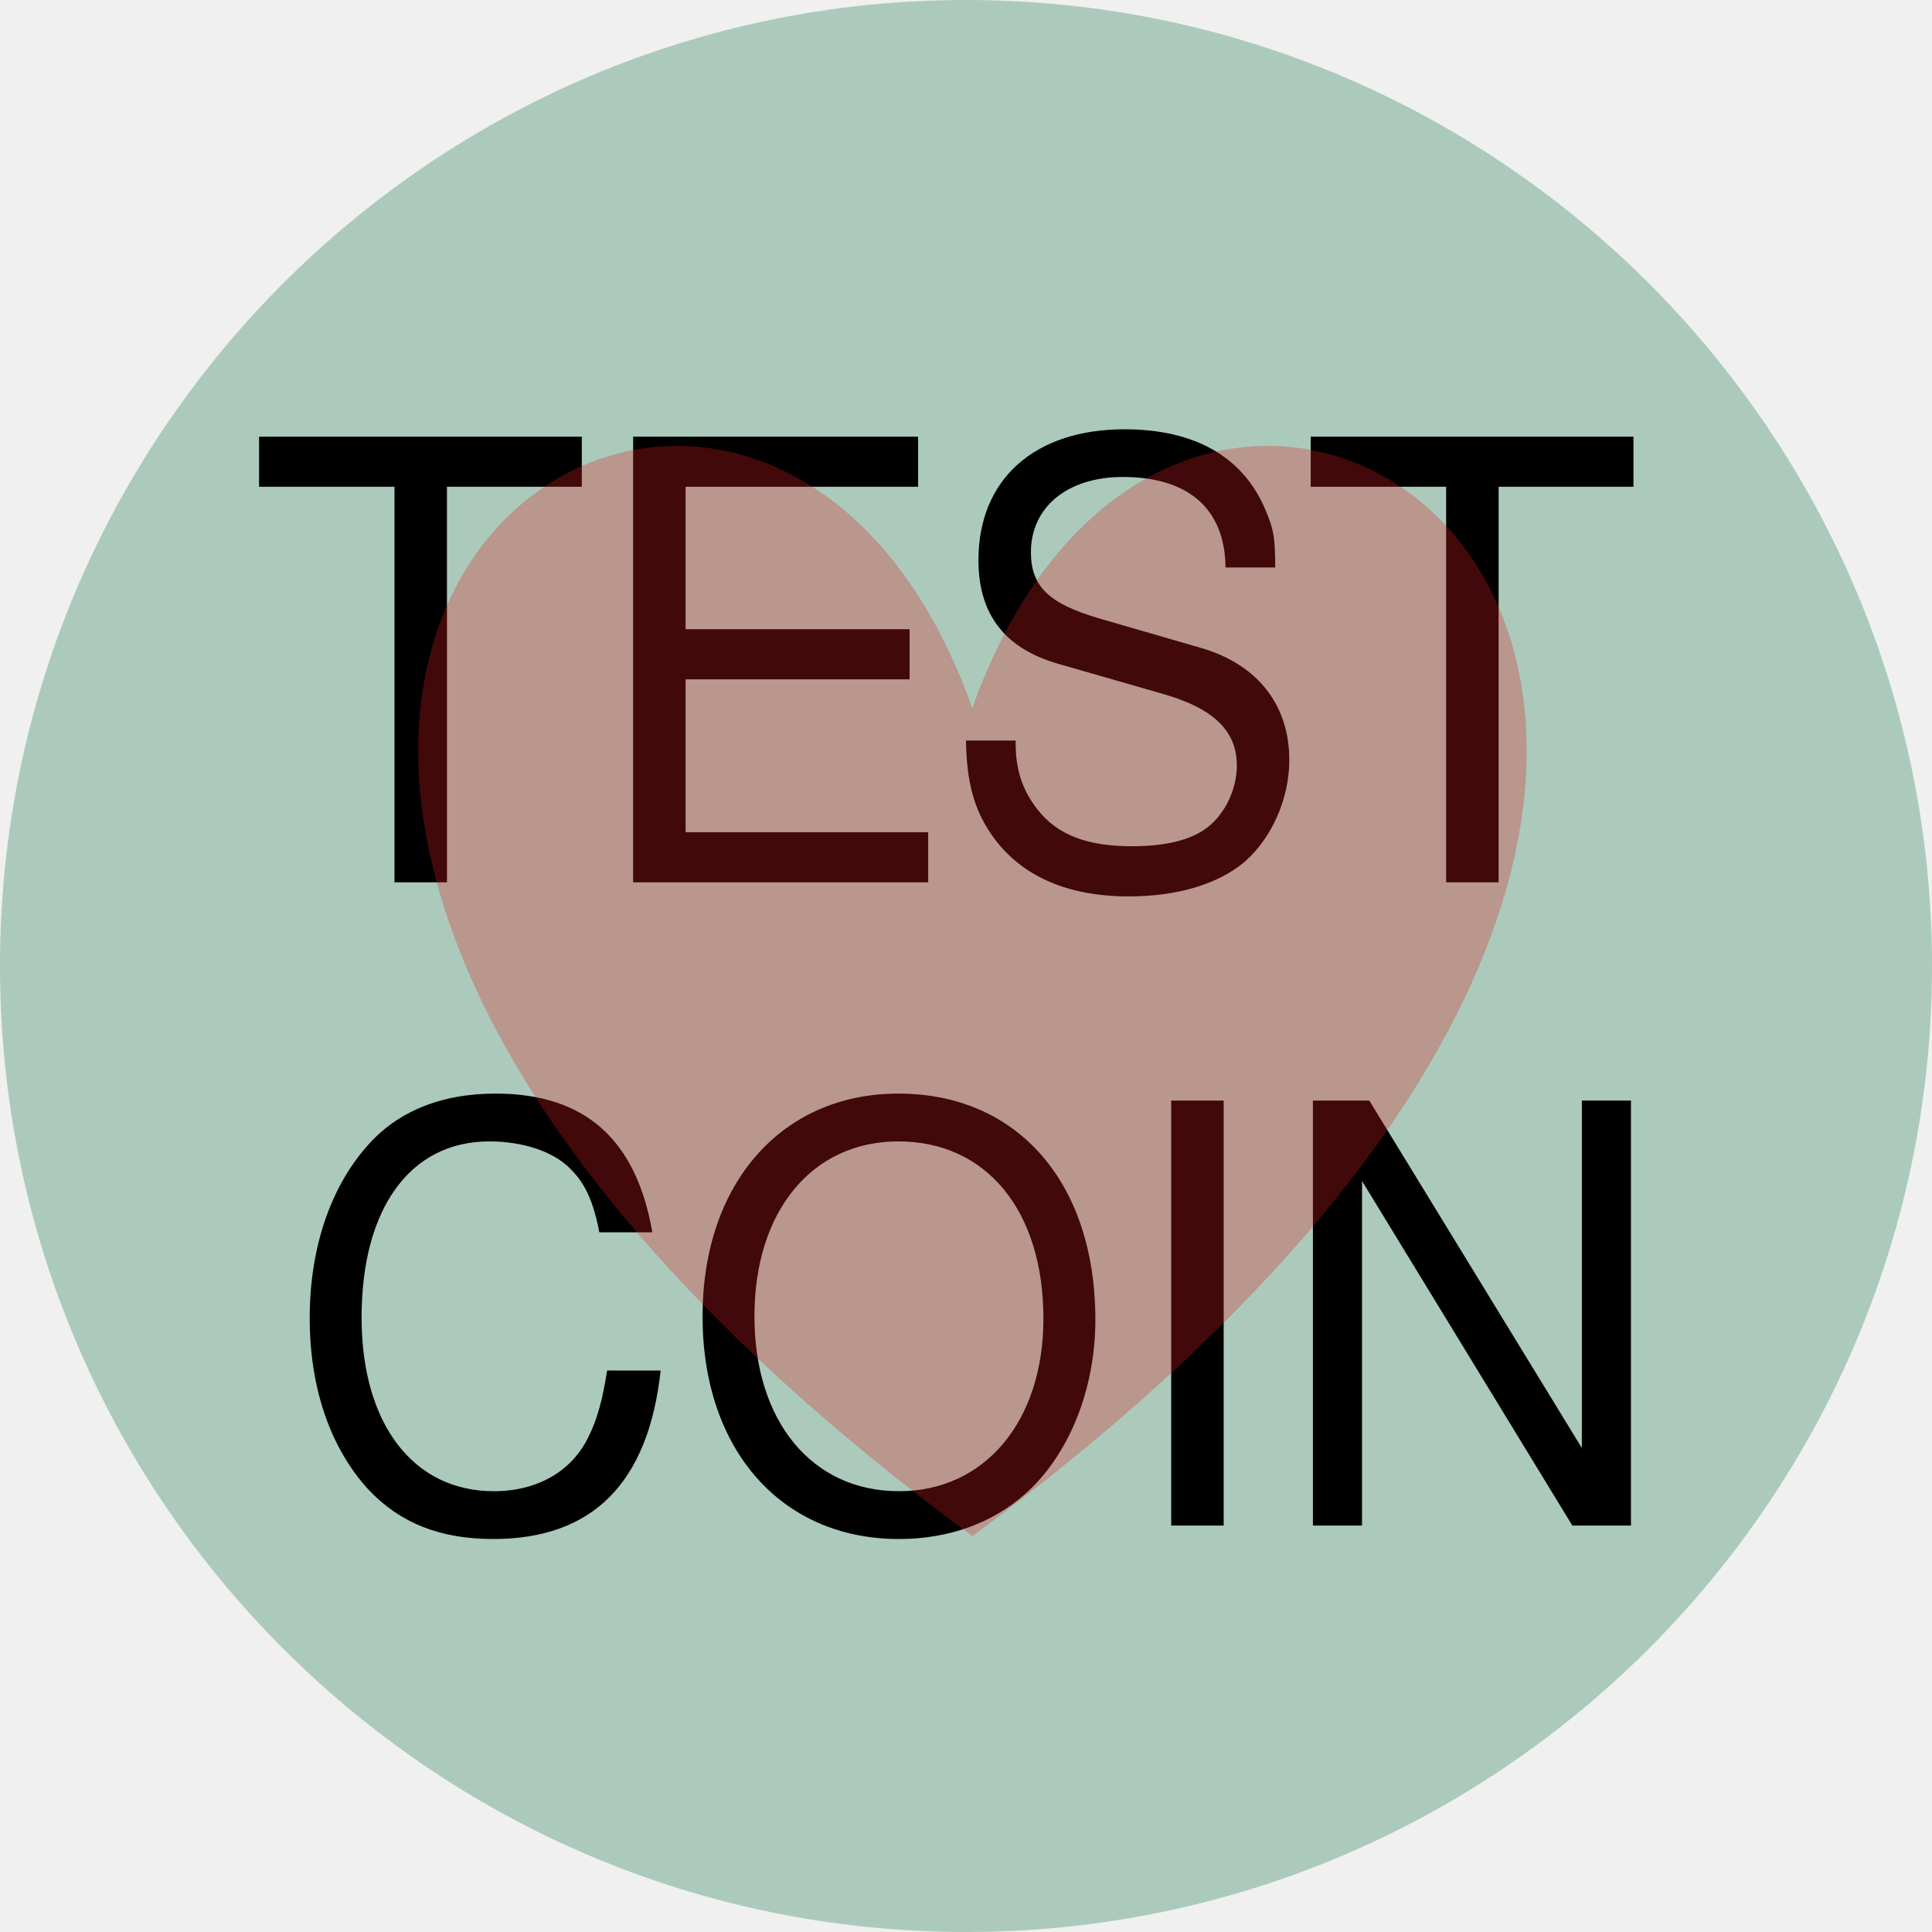
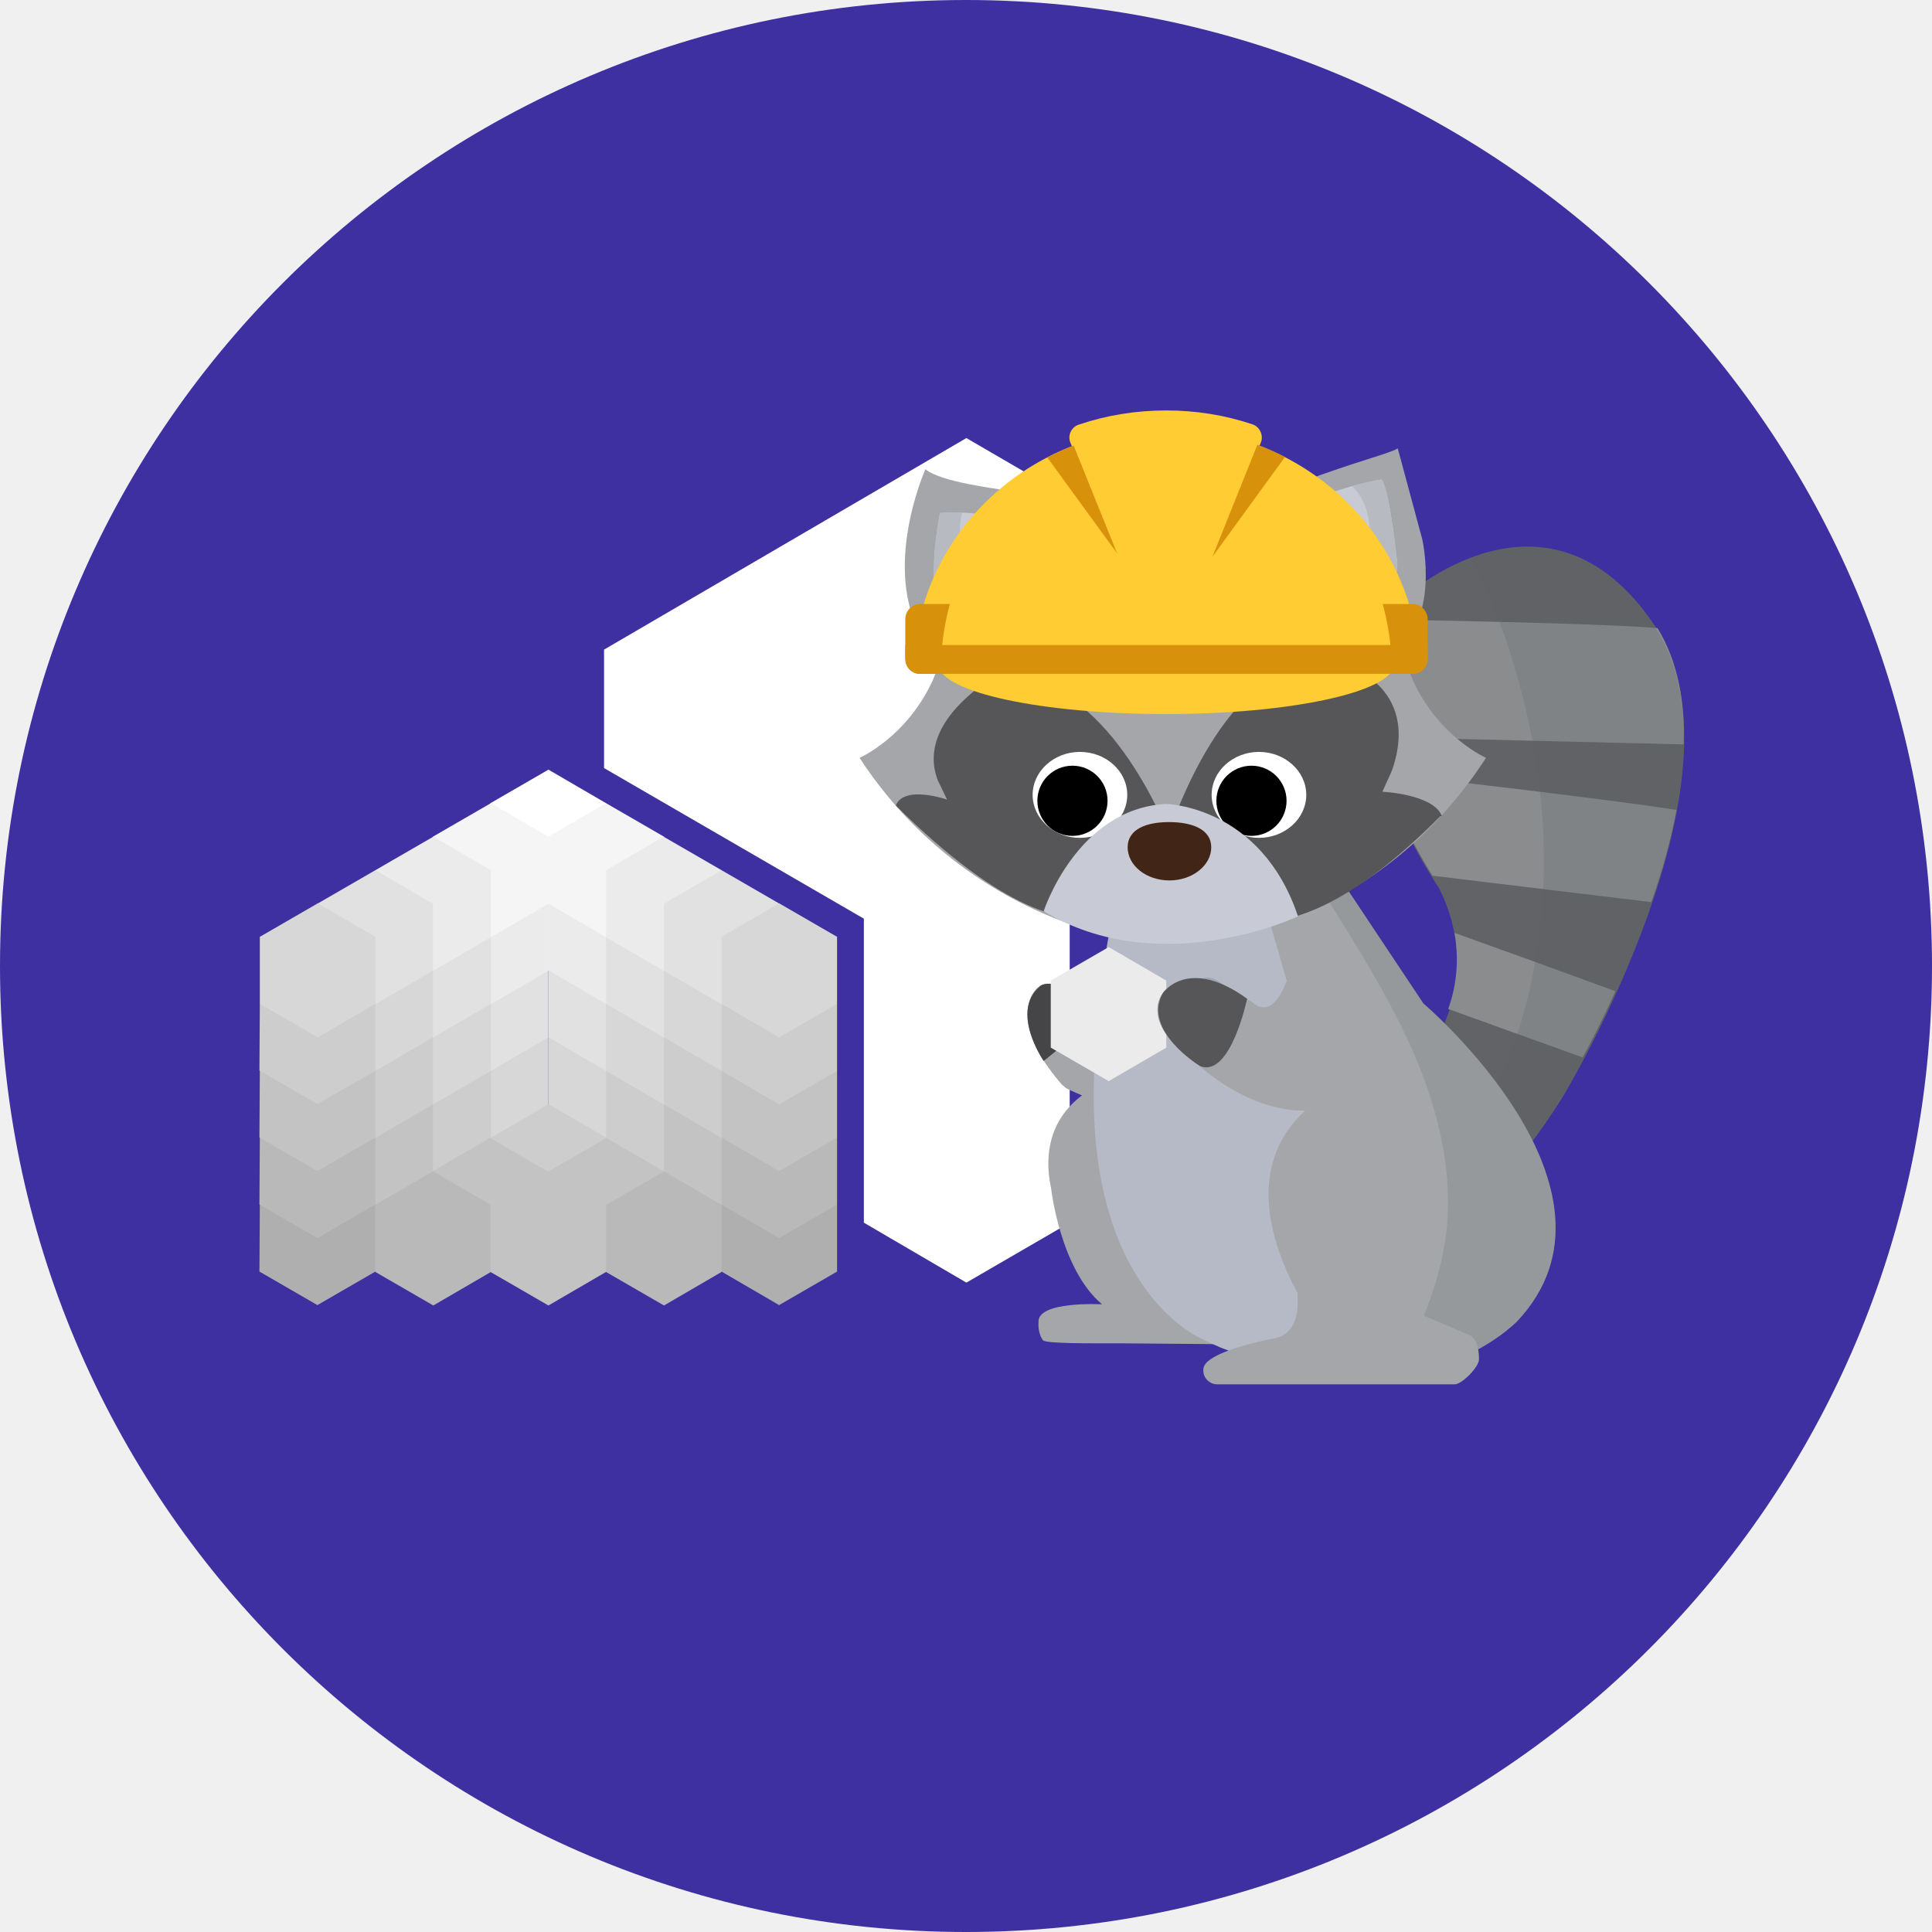
<svg xmlns="http://www.w3.org/2000/svg" version="1.1" id="Lager_1" x="0px" y="0px" viewBox="0 0 490 490" style="enable-background:new 0 0 490 490;" xml:space="preserve">
  <style type="text/css">
- 	.st0{fill:#ABCABC;}
- 	.st1{font-family:'Helvetica';}
- 	.st2{font-size:155.061px;}
- 	.st3{font-size:147.854px;}
- 	.st4{fill:#D81E1E;fill-opacity:0.3;}
+ 	.st0{fill:#3E30A0;}
+ 	.st1{display:none;}
+ 	.st2{display:inline;fill:#FFFFFF;}
+ 	.st3{fill:#FFFFFF;}
+ 	.st4{fill:#F5F5F5;}
+ 	.st5{fill:#CDCDCD;}
+ 	.st6{fill:#C3C3C3;}
+ 	.st7{fill:#B9B9B9;}
+ 	.st8{fill:#AFAFAF;}
+ 	.st9{fill:#D7D7D7;}
+ 	.st10{fill:#E1E1E1;}
+ 	.st11{fill:#EBEBEB;}
+ 	.st12{fill:#A4A6A9;}
+ 	.st13{fill:#454547;}
+ 	.st14{fill:#616366;}
+ 	.st15{fill:#8A8C8E;}
+ 	.st16{opacity:0.2;}
+ 	.st17{fill:#5C6066;}
+ 	.st18{fill:#B5BAC6;}
+ 	.st19{fill:#9EA5B5;}
+ 	.st20{fill:none;stroke:#D82A19;stroke-width:0.249;stroke-miterlimit:10;}
+ 	.st21{fill:#565658;}
+ 	.st22{fill:#C8CBD6;}
+ 	.st23{fill:#B8BAC1;}
+ 	.st24{fill:#331B11;}
+ 	.st25{fill:#412517;}
+ 	.st26{fill-rule:evenodd;clip-rule:evenodd;fill:#FFCC33;}
+ 	.st27{fill-rule:evenodd;clip-rule:evenodd;fill:#D7910B;}
</style>
+   <ellipse class="st0" cx="245" cy="245" rx="245" ry="245" />
+   <g id="Box_Left_1_" class="st1">
+     <path id="Box_Left-2_1_" class="st2" d="M65.9,238.4l72.7-42.1l72.5,42.1v84.2l-72.5,42.1l-72.7-42.1   C65.9,322.6,65.9,238.4,65.9,238.4z" />
+   </g>
+   <g id="Box_Main_1_">
+     <path id="Box_Main-2_1_" class="st3" d="M153.3,164.7l91.8-53.6l92.1,53.6v30.1L271.3,233v77.1l-26.2,15.2l-26-15.2V233l-65.9-38.2   v-30.1H153.3z" />
+   </g>
+   <g id="Box_Left_6_">
+     <path id="Box_Left-2_6_" class="st3" d="M124.4,203.7l14.7-8.5l14.6,8.5v17l-14.6,8.5l-14.7-8.5   C124.4,220.7,124.4,203.7,124.4,203.7z" />
+   </g>
+   <g id="Box_Left_7_">
+     <path id="Box_Left-2_7_" class="st4" d="M124.4,220.7l14.7-8.5l14.6,8.5v17l-14.6,8.5l-14.7-8.5   C124.4,237.7,124.4,220.7,124.4,220.7z" />
+   </g>
+   <g id="Box_Left_23_">
+     <path id="Box_Left-2_23_" class="st5" d="M109.8,280.1l14.7-8.5l14.6,8.5v17l-14.6,8.5l-14.7-8.5   C109.8,297.1,109.8,280.1,109.8,280.1z" />
+   </g>
+   <g id="Box_Left_27_">
+     <path id="Box_Left-2_27_" class="st5" d="M168.4,297.1l-14.7,8.5l-14.6-8.5v-17l14.6-8.5l14.7,8.5V297.1z" />
+   </g>
+   <g id="Box_Left_28_">
+     <path id="Box_Left-2_28_" class="st6" d="M183,305.5l-14.7,8.5l-14.6-8.5v-17l14.6-8.5l14.7,8.5V305.5z" />
+   </g>
+   <g id="Box_Left_25_">
+     <path id="Box_Left-2_25_" class="st7" d="M80.5,297l14.7-8.5l14.6,8.5v17l-14.6,8.5L80.5,314V297z" />
+   </g>
+   <g id="Box_Left_29_">
+     <path id="Box_Left-2_29_" class="st7" d="M197.7,314l-14.7,8.5l-14.6-8.5v-17l14.6-8.5l14.7,8.5V314z" />
+   </g>
+   <g id="Box_Left_26_">
+     <path id="Box_Left-2_26_" class="st8" d="M65.9,305.5l14.7-8.5l14.6,8.5v17L80.5,331l-14.7-8.5L65.9,305.5L65.9,305.5z" />
+   </g>
+   <g id="Box_Left_30_">
+     <path id="Box_Left-2_30_" class="st8" d="M212.3,322.5l-14.7,8.5l-14.6-8.5v-17l14.6-8.5l14.7,8.5V322.5z" />
+   </g>
+   <g id="Box_Left_18_">
+     <path id="Box_Left-2_18_" class="st9" d="M109.8,263.1l14.7-8.5l14.6,8.5v17l-14.6,8.5l-14.7-8.5   C109.8,280.1,109.8,263.1,109.8,263.1z" />
+   </g>
+   <g id="Box_Left_31_">
+     <path id="Box_Left-2_31_" class="st9" d="M168.4,280.1l-14.7,8.5l-14.6-8.5v-17l14.6-8.5l14.7,8.5V280.1z" />
+   </g>
+   <g id="Box_Left_19_">
+     <path id="Box_Left-2_19_" class="st5" d="M95.2,271.6l14.7-8.5l14.6,8.5v17l-14.6,8.5l-14.7-8.5V271.6z" />
+   </g>
+   <g id="Box_Left_32_">
+     <path id="Box_Left-2_32_" class="st5" d="M183,288.6l-14.7,8.5l-14.6-8.5v-17l14.6-8.5l14.7,8.5V288.6z" />
+   </g>
+   <g id="Box_Left_20_">
+     <path id="Box_Left-2_20_" class="st6" d="M80.5,280.1l14.7-8.5l14.6,8.5v17l-14.6,8.5L80.5,297V280.1z" />
+   </g>
+   <g id="Box_Left_33_">
+     <path id="Box_Left-2_33_" class="st6" d="M197.7,297.1l-14.7,8.5l-14.6-8.5v-17l14.6-8.5l14.7,8.5V297.1z" />
+   </g>
+   <g id="Box_Left_21_">
+     <path id="Box_Left-2_21_" class="st7" d="M65.9,288.5l14.7-8.5l14.6,8.5v17L80.5,314l-14.7-8.5L65.9,288.5L65.9,288.5z" />
+   </g>
+   <g id="Box_Left_34_">
+     <path id="Box_Left-2_34_" class="st7" d="M212.3,305.5l-14.7,8.5l-14.6-8.5v-17l14.6-8.5l14.7,8.5V305.5z" />
+   </g>
+   <g id="Box_Left_13_">
+     <path id="Box_Left-2_13_" class="st10" d="M109.8,246.1l14.7-8.5l14.6,8.5v17l-14.6,8.5l-14.7-8.5   C109.8,263.1,109.8,246.1,109.8,246.1z" />
+   </g>
+   <g id="Box_Left_35_">
+     <path id="Box_Left-2_35_" class="st10" d="M168.4,263.1l-14.7,8.5l-14.6-8.5v-17l14.6-8.5l14.7,8.5V263.1z" />
+   </g>
+   <g id="Box_Left_14_">
+     <path id="Box_Left-2_14_" class="st9" d="M95.2,254.6l14.7-8.5l14.6,8.5v17l-14.6,8.5l-14.7-8.5V254.6z" />
+   </g>
+   <g id="Box_Left_36_">
+     <path id="Box_Left-2_36_" class="st9" d="M183,271.6l-14.7,8.5l-14.6-8.5v-17l14.6-8.5l14.7,8.5V271.6z" />
+   </g>
+   <g id="Box_Left_15_">
+     <path id="Box_Left-2_15_" class="st5" d="M80.5,263.1l14.7-8.5l14.6,8.5v17l-14.6,8.5l-14.7-8.5V263.1z" />
+   </g>
+   <g id="Box_Left_37_">
+     <path id="Box_Left-2_37_" class="st5" d="M197.7,280.1l-14.7,8.5l-14.6-8.5v-17l14.6-8.5l14.7,8.5V280.1z" />
+   </g>
+   <g id="Box_Left_16_">
+     <path id="Box_Left-2_16_" class="st6" d="M65.9,271.5l14.7-8.5l14.6,8.5v17L80.5,297l-14.7-8.5L65.9,271.5L65.9,271.5z" />
+   </g>
+   <g id="Box_Left_38_">
+     <path id="Box_Left-2_38_" class="st6" d="M212.3,288.5l-14.7,8.5l-14.6-8.5v-17l14.6-8.5l14.7,8.5V288.5z" />
+   </g>
+   <g id="Box_Left_8_">
+     <path id="Box_Left-2_8_" class="st11" d="M109.8,229.2l14.7-8.5l14.6,8.5v17l-14.6,8.5l-14.7-8.5   C109.8,246.2,109.8,229.2,109.8,229.2z" />
+   </g>
+   <g id="Box_Left_39_">
+     <path id="Box_Left-2_39_" class="st11" d="M168.4,246.1l-14.7,8.5l-14.6-8.5v-17l14.6-8.5l14.7,8.5V246.1z" />
+   </g>
+   <g id="Box_Left_9_">
+     <path id="Box_Left-2_9_" class="st10" d="M95.2,237.6l14.7-8.5l14.6,8.5v17l-14.6,8.5l-14.7-8.5V237.6z" />
+   </g>
+   <g id="Box_Left_40_">
+     <path id="Box_Left-2_40_" class="st10" d="M183,254.6l-14.7,8.5l-14.6-8.5v-17l14.6-8.5l14.7,8.5V254.6z" />
+   </g>
+   <g id="Box_Left_10_">
+     <path id="Box_Left-2_10_" class="st9" d="M80.5,246.1l14.7-8.5l14.6,8.5v17l-14.6,8.5l-14.7-8.5V246.1z" />
+   </g>
+   <g id="Box_Left_41_">
+     <path id="Box_Left-2_41_" class="st9" d="M197.7,263.1l-14.7,8.5l-14.6-8.5v-17l14.6-8.5l14.7,8.5V263.1z" />
+   </g>
+   <g id="Box_Left_11_">
+     <path id="Box_Left-2_11_" class="st5" d="M65.9,254.6l14.7-8.5l14.6,8.5v17L80.5,280l-14.7-8.5L65.9,254.6L65.9,254.6z" />
+   </g>
+   <g id="Box_Left_42_">
+     <path id="Box_Left-2_42_" class="st5" d="M212.3,271.6l-14.7,8.5l-14.6-8.5v-17l14.6-8.5l14.7,8.5V271.6z" />
+   </g>
+   <g id="Box_Left_5_">
+     <path id="Box_Left-2_5_" class="st4" d="M109.8,212.2l14.7-8.5l14.6,8.5v17l-14.6,8.5l-14.7-8.5   C109.8,229.2,109.8,212.2,109.8,212.2z" />
+   </g>
+   <g id="Box_Left_43_">
+     <path id="Box_Left-2_43_" class="st4" d="M168.4,229.2l-14.7,8.5l-14.6-8.5v-17l14.6-8.5l14.7,8.5V229.2z" />
+   </g>
+   <g id="Box_Left_4_">
+     <path id="Box_Left-2_4_" class="st11" d="M95.2,220.7l14.7-8.5l14.6,8.5v17l-14.6,8.5l-14.7-8.5V220.7z" />
+   </g>
+   <g id="Box_Left_44_">
+     <path id="Box_Left-2_44_" class="st11" d="M183,237.7l-14.7,8.5l-14.6-8.5v-17l14.6-8.5l14.7,8.5V237.7z" />
+   </g>
+   <g id="Box_Left_3_">
+     <path id="Box_Left-2_3_" class="st10" d="M80.5,229.2l14.7-8.5l14.6,8.5v17l-14.6,8.5l-14.7-8.5V229.2z" />
+   </g>
+   <g id="Box_Left_45_">
+     <path id="Box_Left-2_45_" class="st10" d="M197.7,246.2l-14.7,8.5l-14.6-8.5v-17l14.6-8.5l14.7,8.5V246.2z" />
+   </g>
+   <g id="Box_Left_2_">
+     <path id="Box_Left-2_2_" class="st9" d="M65.9,237.6l14.7-8.5l14.6,8.5v17l-14.6,8.5l-14.7-8.5V237.6z" />
+   </g>
+   <g id="Box_Left_46_">
+     <path id="Box_Left-2_46_" class="st9" d="M212.3,254.6l-14.7,8.5l-14.6-8.5v-17l14.6-8.5l14.7,8.5V254.6z" />
+   </g>
+   <g id="Box_Left_17_">
+     <path id="Box_Left-2_17_" class="st5" d="M124.5,288.6l14.7-8.5l14.6,8.5v17l-14.6,8.5l-14.7-8.5V288.6z" />
+   </g>
+   <g id="Box_Left_24_">
+     <path id="Box_Left-2_24_" class="st6" d="M109.6,297.1l14.7-8.5l14.6,8.5v17l-14.6,8.5l-14.7-8.5V297.1z" />
+   </g>
+   <g id="Box_Left_22_">
+     <path id="Box_Left-2_22_" class="st7" d="M95.2,305.6l14.7-8.5l14.6,8.5v17l-14.6,8.5l-14.7-8.5V305.6z" />
+   </g>
+   <g id="Box_Left_47_">
+     <path id="Box_Left-2_47_" class="st6" d="M139.1,297.1l14.7-8.5l14.6,8.5v17l-14.6,8.5l-14.7-8.5V297.1z" />
+   </g>
+   <g id="Box_Left_12_">
+     <path id="Box_Left-2_12_" class="st6" d="M124.4,305.6l14.7-8.5l14.6,8.5v17l-14.6,8.5l-14.7-8.5   C124.4,322.6,124.4,305.6,124.4,305.6z" />
+   </g>
+   <g id="Box_Left_48_">
+     <path id="Box_Left-2_48_" class="st7" d="M153.7,305.6l14.7-8.5l14.6,8.5v17l-14.6,8.5l-14.7-8.5V305.6z" />
+   </g>
  <g>
-     <path id="Main_copy_16" class="st0" d="M0,245c0,135.1,109.9,245,245,245s245-109.9,245-245S380.1,0,245,0S0,109.9,0,245z" />
-     <text id="svg_10" transform="matrix(0.9228 0 0 1 62.707 223.7852)" class="st1 st2">TEST</text>
-     <text id="svg_11" transform="matrix(0.9571 0 0 1 71.7578 386.9219)" class="st1 st3">COIN</text>
-     <path id="svg_20" class="st4" d="M246.6,179.6c58-163.3,285.1,0,0,210C-38.4,179.6,188.7,16.3,246.6,179.6z" />
+     <g>
+       <path class="st12" d="M288.7,245c0,0-3.6,24.8-11.2,12c0,0-10.6-11.6-15-5.8c-1.5,1.7-5.6,9.3,6.4,23.4c0.4,0.5,0.9,0.9,1.4,1.3    c2.3,1.6,9.8,2.9,12.1,9.5L288.7,245z" />
+       <path class="st13" d="M278.2,258.1l-13.5,11c0,0-8.6-12.4-1-18.9C263.6,250.1,268.2,246.1,278.2,258.1z" />
+       <g>
+         <path class="st14" d="M340.1,290.4c0,0,18.7-10.3,24.1-26.8c0,0,11.5-16.8,0.8-38.3c0,0-34-49.4-9.2-73.5c0,0,36.6-33.8,63.9,6.9     c25.7,38.4-23.3,119.4-23.3,119.4s-26.4,43.6-52.4,48.2C343.9,326.4,329.4,305.3,340.1,290.4z" />
+         <g>
+           <path class="st15" d="M351.1,157.1c20.2,0.4,56.3,1.1,69.3,2.2c5.1,8.4,7,18.6,6.6,29.5l-78.9-1.9      C345.9,176.6,345.9,165.9,351.1,157.1z" />
+           <path class="st15" d="M350.8,196.1c14.8,1.7,56.8,6.6,74.4,9.3c-1.5,7.9-3.7,15.8-6.4,23.4l-55.5-6.7      C360.5,217.6,354.7,207.7,350.8,196.1z" />
+           <path class="st15" d="M368.9,236.6c12,4.3,27.8,10,40.8,14.8c-3,6.7-5.9,12.4-8.3,16.8l-34.1-12.3      C369,251.2,370.3,244.5,368.9,236.6z" />
+         </g>
+         <g class="st16">
+           <path class="st17" d="M388.4,249c6.2-28.8,2.9-59.2-6.6-87.1c-2.4-7-5.3-13.9-8.9-20.3c13.1-5,31.4-5.7,46.7,17.2      c25.7,38.4-23.3,119.4-23.3,119.4s-26.4,43.6-52.4,48.2c0,0-1.2-1.7-2.6-4.4c0.1-0.1,0.3-0.2,0.4-0.3      C366,304.9,382.2,277.8,388.4,249z" />
+         </g>
+       </g>
+       <path class="st12" d="M278.7,275.4c0,0-16.4,6-12.1,26.1c0,0,2.3,20.4,12.9,29.3c0,0-16.6-0.9-16.1,4.6c0,0-0.3,2.5,1.1,4.5    c0.6,0.9,11.8,0.8,20,0.8l23.7,0.2C308.3,340.8,292.2,282.9,278.7,275.4z" />
+       <path class="st18" d="M353.3,344.5c0,0-24.1,7.5-48.2-4.8c0,0-32.1-12.6-27.2-74.2c0,0,1.9-38.6,10.7-49l30.6,1.9L353.3,344.5z" />
+       <path class="st19" d="M336.3,279.7c-7.6,1.7-15.8,0.2-22.3-4.1c-6.4-4.3-11-11.4-12.2-19.1c-0.3-1.6-0.4-3.3,0.1-4.9    c0.5-1.6,1.6-3,3.2-3.5c1.6-0.5,3.3,0.2,4.6,1.2c1.3,1,2.3,2.3,3.5,3.6c4.5,4.9,10.8,8.2,17.4,9c0.4,0.1,0.9,0.1,1.3,0.4    c0.3,0.2,0.4,0.6,0.6,1c2.1,5.5,3.5,11.2,4.1,17" />
+       <path class="st12" d="M337.3,218.9l23.7,35.6c0,0,55.5,47.1,23.7,80.7c0,0-26.4,26.4-51.3-0.4c0,0-27.2-36.3,1.5-56.2l-15.7-54.7    l-1.5-5.7l17.6-3.1L337.3,218.9z" />
+       <g class="st16">
+         <path class="st14" d="M366.7,313.4c1.9-14.5-1.3-29.2-6.7-42.8c-5.4-13.5-13.1-26.1-20.8-38.5c-3.4-5.5-6.8-10.9-10.8-15.9l7-1.2     l1.9,3.8l23.7,35.6c0,0,55.5,47.1,23.7,80.7c0,0-13.1,13.1-29.5,11.5c1.6-2.8,3-5.7,4.2-8.7C362.8,330.1,365.6,321.9,366.7,313.4     z" />
+       </g>
+       <path class="st12" d="M332.5,325.3c-2,0-3.6,1.8-3.4,3.8c0.2,3.4-0.2,9.7-6.7,10.5c0,0-17.2,3.2-17.2,7.7l0,0    c-0.2,2.1,1.6,3.9,3.7,3.8l60.1,0c1.9-0.1,6.2-4.5,6.1-6.4c0-2.3-0.5-5.1-2.2-6C372.8,338.8,343.2,325.1,332.5,325.3z" />
+       <g>
+         <path class="st20" d="M342.3,160" />
+         <g>
+           <path class="st12" d="M376.9,192.2c0,0-11.8-5.1-18.5-19.5c0,0-8.1-21.3-25-33.1c-6.6-4.6-12.6-8-20.3-9.6      c-5.7-1.2-12.2-1.5-20.5-0.6c-12.7,0.2-22.2,4-31.1,10.2c-16.9,11.8-25,33.1-25,33.1c-6.7,14.4-18.5,19.5-18.5,19.5      c16.8,25.8,41.1,39.2,60.9,44.5c0,0,5.4,0.9,15.7,1.9c15.9,0.6,23.3-2.5,23.3-2.5C337.6,230.8,360.1,218,376.9,192.2z" />
+           <path class="st21" d="M365.7,207c-2.1-5.6-15.1-6.2-15.1-6.2l2.4-5.3c7.7-21.9-12.7-27.2-12.7-27.2c-26.2-5-40.9,34.3-43.9,43.2      c-3.1-7.7-19.5-44.2-45.9-39.4c3.9-1-18.6,9.8-12.7,25.7l2.4,5c0,0-10.9-3.8-13,1.5c53.9,53.5,66.3,16,66.3,16l-2.2-0.6      c1.3-0.3,2.6-0.7,3.9-1.1c5.9,10.2,25.2,33.8,70.1-11.6L365.7,207z" />
+           <path class="st3" d="M285.9,201.6c0,6-5.4,10.9-12,10.9c-6.6,0-12-4.9-12-10.9c0-6,5.4-10.9,12-10.9      C280.5,190.7,285.9,195.6,285.9,201.6z" />
+           <g>
+             <path class="st12" d="M317.7,138.1c0,0-1.9-10.5,12.2-15.8c14.1-5.3,23-7.4,24.6-8.6l6.2,23c0,0,5,21.3-8.4,30.1L317.7,138.1z" />
+             <path class="st22" d="M350.4,121.6c0,0-29.5,4.8-27.6,17.7c0,0,2.4,8,12.1,2.9l2.6-0.8c0,0-2.9,13.2,5.9,14.4       c0,0,10.5,1.7,11-13.1C354.3,142.7,352.6,124.7,350.4,121.6z" />
+             <g>
+               <path class="st23" d="M350.4,121.6c0,0-3.2,0.5-7.5,1.7c0.3,0.3,0.6,0.5,0.8,0.8c2.9,3.3,3.9,8,3.7,12.4        c-0.3,4.8-2,9.6-4.8,13.5c-0.9,1.3-2.2,2.6-3.6,3.3c1,1.3,2.4,2.2,4.4,2.5c0,0,10.5,1.7,11-13.1        C354.3,142.7,352.6,124.7,350.4,121.6z" />
+             </g>
+           </g>
+           <g>
+             <path class="st12" d="M234.7,119c0,0-12.4,27.8,1,45.2l4.5,6.5l32.8-31.1c0,0-6.9-13.6-19.6-15.5       C253.4,124,238.6,122.3,234.7,119z" />
+             <path class="st22" d="M238.4,130.1c0,0-5.7,27.7,4.6,29.2c0,0,9.1-0.2,10.5-7.3c0,0,14.2-1.3,12-10.8       C265.5,141.1,262,128.6,238.4,130.1z" />
+             <g>
+               <path class="st23" d="M243.5,135.2c-0.1-1.8,0.1-3.5,0.5-5.2c-1.7-0.1-3.6,0-5.6,0.1c0,0-5.7,27.7,4.6,29.2        c0,0,8.4-0.2,10.3-6.6C247.7,148.7,243.9,142.1,243.5,135.2z" />
+             </g>
+           </g>
+           <path class="st24" d="M304.5,214.6c0,3.7-3.8,6.6-8.4,6.6s-8.4-3-8.4-6.6c0-3.7,3.7-5.1,8.3-5.1S304.5,211,304.5,214.6z" />
+           <circle cx="272" cy="203.1" r="8.9" />
+           <path class="st3" d="M331.3,201.6c0,6-5.4,10.9-12,10.9c-6.6,0-12-4.9-12-10.9c0-6,5.4-10.9,12-10.9      C325.9,190.7,331.3,195.6,331.3,201.6z" />
+           <circle cx="317.4" cy="203.1" r="8.9" />
+         </g>
+         <path class="st22" d="M264.7,231.1c0,0,8.4-26,31-27.2c0,0,24.1,0.4,33.5,28.5C329.1,232.5,294.1,248.9,264.7,231.1z" />
+         <path class="st25" d="M307.2,214.9c0,4.6-4.8,8.4-10.6,8.4c-5.9,0-10.6-3.8-10.6-8.4c0-4.6,4.7-6.4,10.5-6.4     C302.3,208.5,307.2,210.3,307.2,214.9z" />
+       </g>
+       <g id="Box_Left_49_">
+         <path id="Box_Left-2_49_" class="st11" d="M266.5,248.7l14.7-8.5l14.6,8.5v17l-14.6,8.5l-14.7-8.5     C266.5,265.7,266.5,248.7,266.5,248.7z" />
+       </g>
+       <g>
+         <path class="st12" d="M329.5,235.8c0,0-3.4,25.6-11.9,18.4c0,0-16.3-10.9-22.7-2.3c0,0-6.3,7.2,8.2,17.4c0,0,14.9,15,32.5,12     C335.6,281.3,346.1,235.7,329.5,235.8z" />
+         <path class="st21" d="M316.3,253.3c0,0-4.2,20.1-11.9,17.1c-0.4-0.2-14.7-9.1-9.5-18.5C294.9,251.9,301.2,242.4,316.3,253.3z" />
+       </g>
+     </g>
+   </g>
+   <g>
+     <path class="st26" d="M295.8,104.1c7.6,0,14.9,1.2,21.8,3.5c1.9,0.6,2.9,2.8,2.2,4.6L299,162.7c-1.2,2.9-5.4,2.9-6.7,0l-20.8-50.4   c-0.8-1.8,0.2-4,2.1-4.6C280.7,105.3,288.1,104.1,295.8,104.1z" />
+     <path class="st26" d="M295.8,108.7c34.7,0,63,26.7,64.2,60.1H231.7C232.8,135.4,261.1,108.7,295.8,108.7z" />
+     <path class="st27" d="M233.3,170.9h125.1c2,0,3.7-1.7,3.7-3.9v-9.9c0-2.1-1.7-3.9-3.7-3.9H233.3c-2,0-3.7,1.7-3.7,3.9v9.9   C229.6,169.2,231.2,170.9,233.3,170.9z" />
+     <path class="st26" d="M295.8,108.7c31,0,56.2,26.7,57.2,60.1H238.6C239.6,135.4,264.8,108.7,295.8,108.7z" />
+     <path class="st26" d="M295.8,181.1c31.3,0,56.8-5.5,57.8-12.3H238C239,175.7,264.5,181.1,295.8,181.1z" />
+     <path class="st27" d="M233.3,170.9h125.1c2,0,3.7-1.7,3.7-3.9v-3.4H229.6v3.4C229.6,169.2,231.2,170.9,233.3,170.9z" />
+     <path class="st27" d="M318.9,112.8c2.4,0.9,4.7,1.9,7,3.1l-18.4,25.3L318.9,112.8L318.9,112.8z M265.6,116c2.2-1.1,4.4-2.1,6.7-3   l11,27.3L265.6,116z" />
  </g>
</svg>
